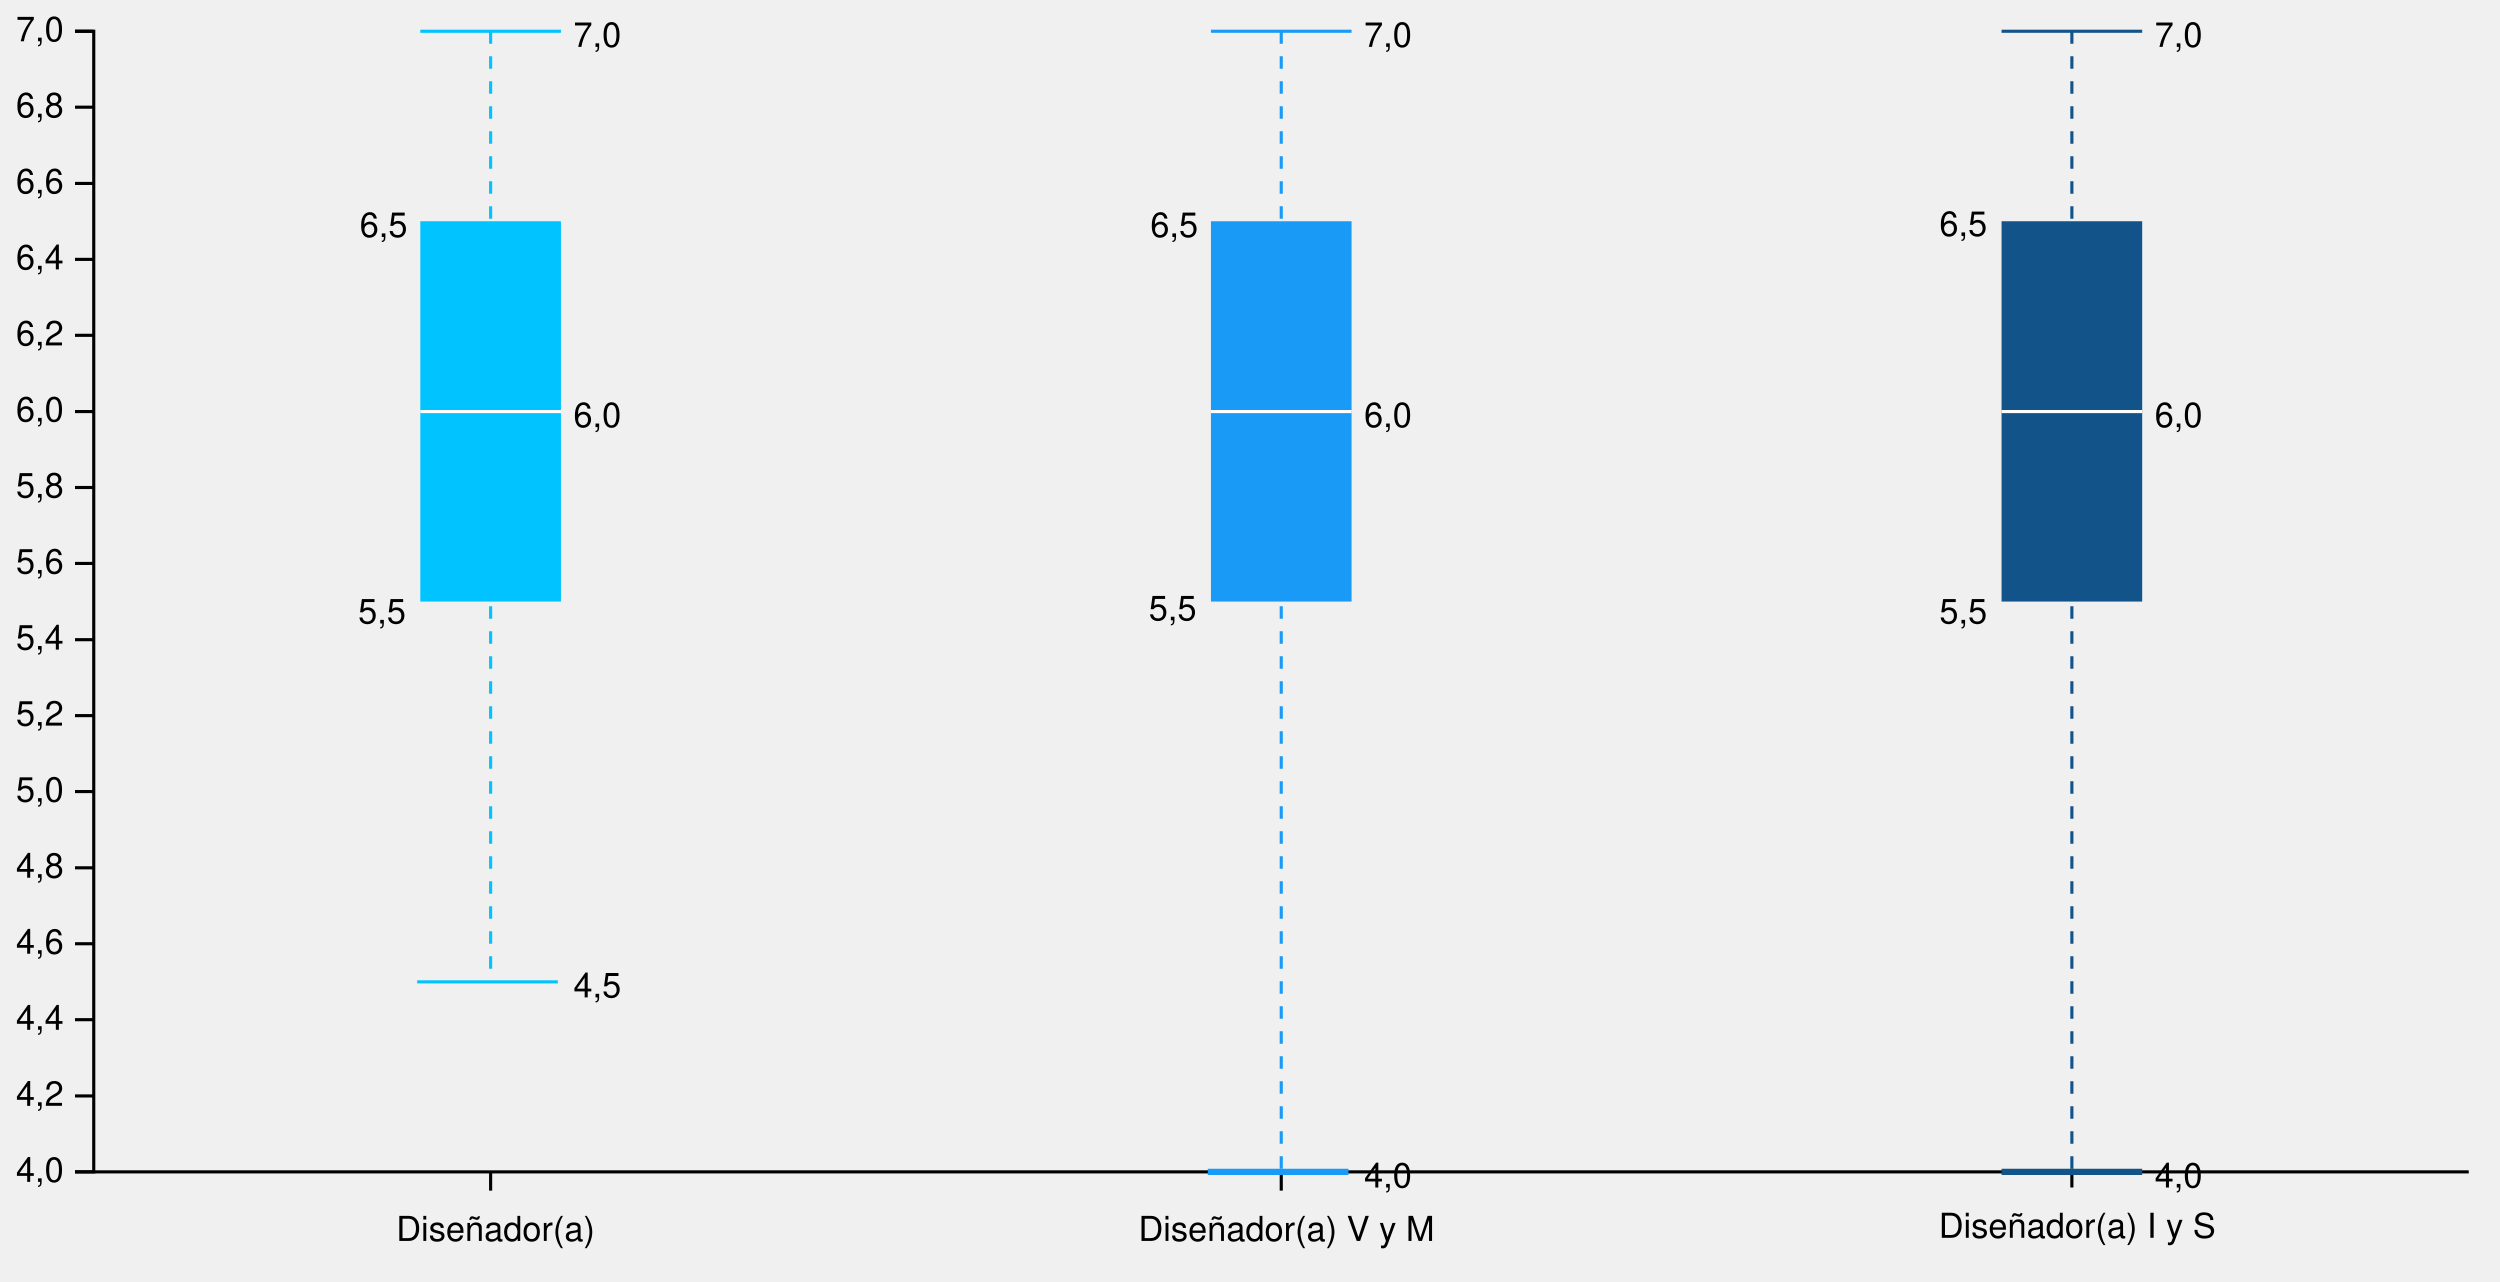
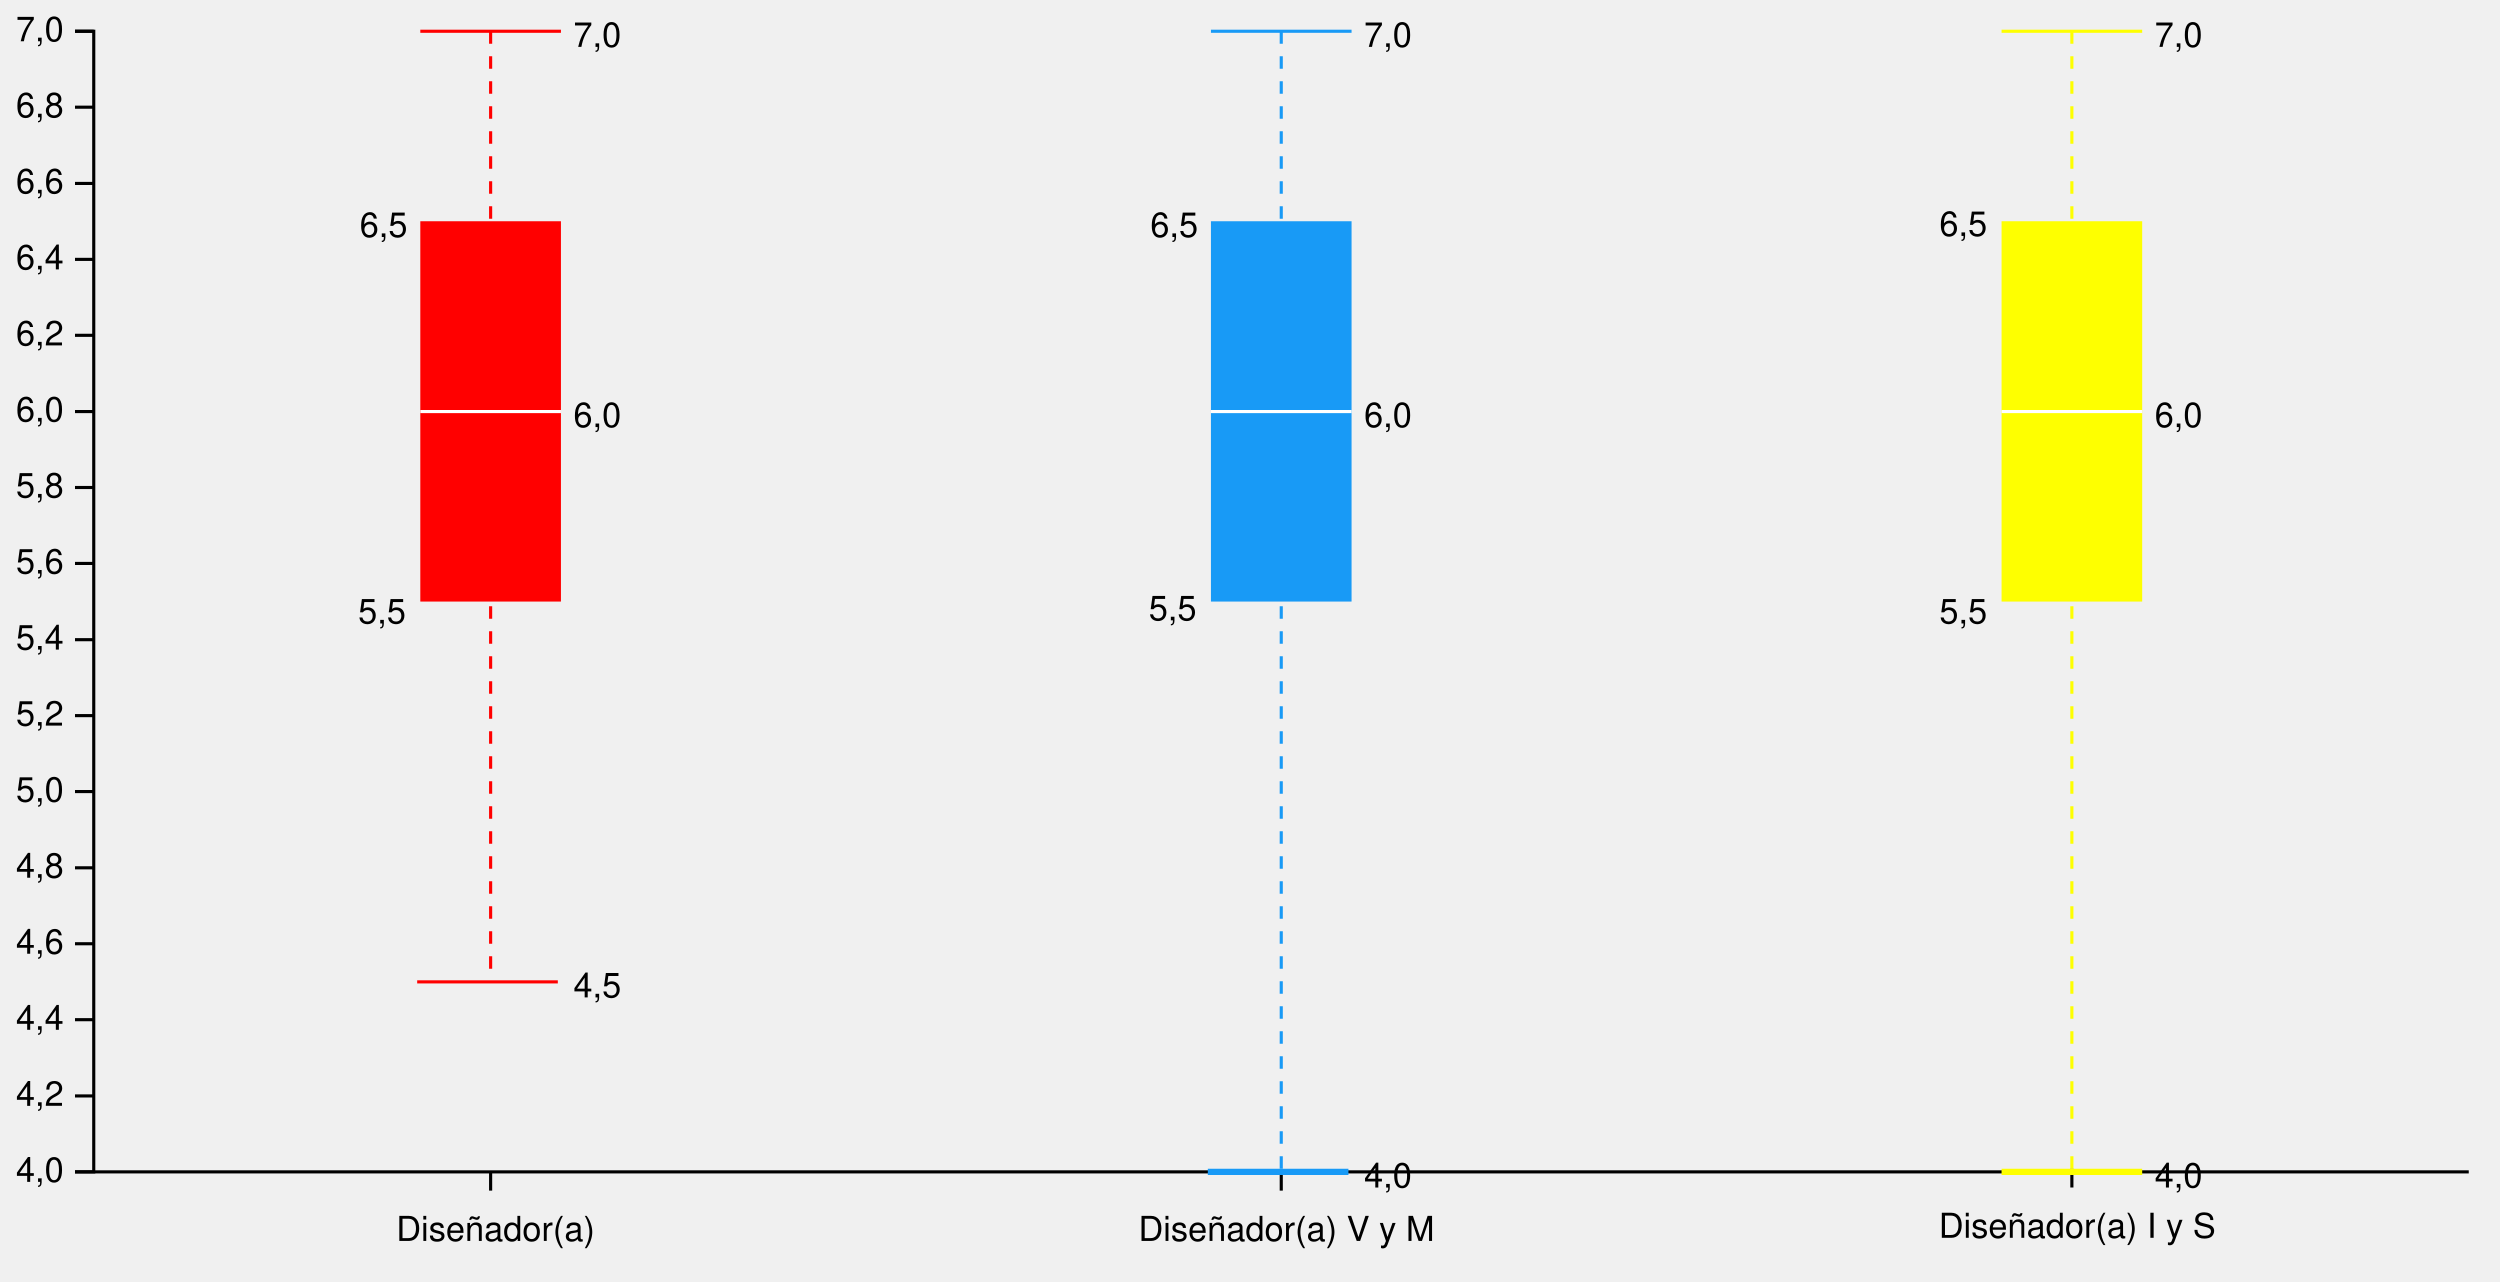
<svg xmlns="http://www.w3.org/2000/svg" version="1.2" viewBox="0 0 800 410">
  <style>
        tspan {
            white-space: pre;
        }
        .s0 {
            fill: none;
            stroke: #000000;
        }
        .t1 {
            font-size: 11px;
            fill: #000000;
            font-family: Helvetica, Arial, sans-serif;
        }
        .t2 {
            font-size: 11px;
            fill: #000000;
            font-family: Helvetica, Arial, sans-serif;
        }
        .s3 {
            fill: #000000;
-             stroke: #125389;
+             stroke: #feff00;
            stroke-dasharray: 4;
        }
        .s4 {
            fill: #000000;
-             stroke: #125389;
+             stroke: #feff00;
        }
        .s5 {
-             fill: #125389;
+             fill: #feff00;
        }
        .s6 {
            fill: #000000;
            stroke: #ffffff;
        }
        .s7 {
            fill: #000000;
-             stroke: #125389;
+             stroke: #feff00;
            stroke-width: 2;
        }
        .s8 {
            fill: #000000;
            stroke: #189af6;
            stroke-dasharray: 4;
        }
        .s9 {
            fill: #000000;
            stroke: #189af6;
        }
        .s10 {
            fill: #189af6;
        }
        .s11 {
            fill: #000000;
            stroke: #189af6;
            stroke-width: 2;
        }
        .s12 {
            fill: #000000;
-             stroke: #00c3ff;
+             stroke: #ff0000;
            stroke-dasharray: 4;
        }
        .s13 {
            fill: #000000;
-             stroke: #00c3ff;
+             stroke: #ff0000;
        }
        .s14 {
-             fill: #00c3ff;
+             fill: #ff0000;
        }
    </style>
  <g id="viz">
    <g id="ejes">
      <g id="y">
        <path class="s0" d="m24 375h6v-365h-6" />
        <g>
          <path class="s0" d="m790 375h-766" />
          <text id="4.0" style="transform: matrix(1, 0, 0, 1, 21, 378.2);">
            <tspan x="-15.9" y="0" class="t1">4,0</tspan>
          </text>
        </g>
        <g>
          <path class="s0" d="m30 350.7h-6" />
          <text id="4.2" style="transform: matrix(1, 0, 0, 1, 21, 353.867);">
            <tspan x="-15.9" y="0" class="t1">4,2</tspan>
          </text>
        </g>
        <g>
          <path class="s0" d="m30 326.3h-6" />
          <text id="4.4" style="transform: matrix(1, 0, 0, 1, 21, 329.533);">
            <tspan x="-15.9" y="0" class="t1">4,4</tspan>
          </text>
        </g>
        <g>
          <path class="s0" d="m30 302h-6" />
          <text id="4.6" style="transform: matrix(1, 0, 0, 1, 21, 305.2);">
            <tspan x="-15.9" y="0" class="t1">4,6</tspan>
          </text>
        </g>
        <g>
          <path class="s0" d="m30 277.7h-6" />
          <text id="4.8" style="transform: matrix(1, 0, 0, 1, 21, 280.867);">
            <tspan x="-15.9" y="0" class="t1">4,8</tspan>
          </text>
        </g>
        <g>
          <path class="s0" d="m30 253.3h-6" />
          <text id="5.0" style="transform: matrix(1, 0, 0, 1, 21, 256.533);">
            <tspan x="-15.9" y="0" class="t1">5,0</tspan>
          </text>
        </g>
        <g>
          <path class="s0" d="m30 229h-6" />
          <text id="5.2" style="transform: matrix(1, 0, 0, 1, 21, 232.2);">
            <tspan x="-15.9" y="0" class="t1">5,2</tspan>
          </text>
        </g>
        <g>
          <path class="s0" d="m30 204.7h-6" />
          <text id="5.4" style="transform: matrix(1, 0, 0, 1, 21, 207.867);">
            <tspan x="-15.9" y="0" class="t1">5,4</tspan>
          </text>
        </g>
        <g>
          <path class="s0" d="m30 180.3h-6" />
          <text id="5.6" style="transform: matrix(1, 0, 0, 1, 21, 183.533);">
            <tspan x="-15.9" y="0" class="t1">5,6</tspan>
          </text>
        </g>
        <g>
          <path class="s0" d="m30 156h-6" />
          <text id="5.8" style="transform: matrix(1, 0, 0, 1, 21, 159.2);">
            <tspan x="-15.9" y="0" class="t1">5,8</tspan>
          </text>
        </g>
        <g>
          <path class="s0" d="m30 131.7h-6" />
          <text id="6.0" style="transform: matrix(1, 0, 0, 1, 21, 134.867);">
            <tspan x="-15.9" y="0" class="t1">6,0</tspan>
          </text>
        </g>
        <g>
          <path class="s0" d="m30 107.3h-6" />
          <text id="6.2" style="transform: matrix(1, 0, 0, 1, 21, 110.533);">
            <tspan x="-15.9" y="0" class="t1">6,2</tspan>
          </text>
        </g>
        <g>
          <path class="s0" d="m30 83h-6" />
          <text id="6.4" style="transform: matrix(1, 0, 0, 1, 21, 86.2);">
            <tspan x="-15.9" y="0" class="t1">6,4</tspan>
          </text>
        </g>
        <g>
          <path class="s0" d="m30 58.7h-6" />
          <text id="6.6" style="transform: matrix(1, 0, 0, 1, 21, 61.867);">
            <tspan x="-15.9" y="0" class="t1">6,6</tspan>
          </text>
        </g>
        <g>
          <path class="s0" d="m30 34.3h-6" />
          <text id="6.8" style="transform: matrix(1, 0, 0, 1, 21, 37.533);">
            <tspan x="-15.9" y="0" class="t1">6,8</tspan>
          </text>
        </g>
        <g>
          <path class="s0" d="m30 10h-6" />
          <text id="7.0" style="transform: matrix(1, 0, 0, 1, 21, 13.2);">
            <tspan x="-15.9" y="0" class="t1">7,0</tspan>
          </text>
        </g>
      </g>
      <g id="x">
        <g>
          <path class="s0" d="m157 375v6" />
          <text id="Diseñador/a" style="transform: matrix(1, 0, 0, 1, 157, 397.1);">
            <tspan x="-30.2" y="0" class="t1">Diseñador(a)</tspan>
          </text>
        </g>
        <g>
          <path class="s0" d="m410 375v6" />
          <text id="Diseñador/a V y M" style="transform: matrix(1, 0, 0, 1, 410, 397.1);">
            <tspan x="-45.7" y="0" class="t1">Diseñador(a) V y M</tspan>
          </text>
        </g>
        <g>
          <path class="s0" d="m663 374v6" />
          <text id="Diseñador/a I y S" style="transform: matrix(1, 0, 0, 1, 663, 396.1);">
            <tspan x="-42.6" y="0" class="t1">Diseñador(a) I y S</tspan>
          </text>
        </g>
      </g>
    </g>
    <g id="boxplot I y S">
      <text id="7,0" style="transform: matrix(1, 0, 0, 1, 689.5, 15);">
        <tspan x="0" y="0" class="t2">7,0</tspan>
      </text>
      <text id="4,0" style="transform: matrix(1, 0, 0, 1, 689.5, 380);">
        <tspan x="0" y="0" class="t2">4,0</tspan>
      </text>
      <text id="6,0" style="transform: matrix(1, 0, 0, 1, 689.5, 136.667);">
        <tspan x="0" y="0" class="t2">6,0</tspan>
      </text>
      <text id="5,5" style="transform: matrix(1, 0, 0, 1, 636.5, 199.5);">
        <tspan x="-15.9" y="0" class="t2">5,5</tspan>
      </text>
      <text id="6,5" style="transform: matrix(1, 0, 0, 1, 636.5, 75.5);">
        <tspan x="-15.9" y="0" class="t2">6,5</tspan>
      </text>
      <path class="s3" d="m663 10v365" />
      <path class="s4" d="m640.5 10h45" />
      <path class="s5" d="m640.5 70.8h45v121.7h-45z" />
      <path class="s6" d="m640.5 131.7h45" />
      <path id="abajo" class="s7" d="m640.5 375h45" />
    </g>
    <g id="boxplot V y M">
      <text id="7,0" style="transform: matrix(1, 0, 0, 1, 436.5, 15);">
        <tspan x="0" y="0" class="t2">7,0</tspan>
      </text>
      <text id="4,0" style="transform: matrix(1, 0, 0, 1, 436.5, 380);">
        <tspan x="0" y="0" class="t2">4,0</tspan>
      </text>
      <text id="6,0" style="transform: matrix(1, 0, 0, 1, 436.5, 136.667);">
        <tspan x="0" y="0" class="t2">6,0</tspan>
      </text>
      <text id="5,5" style="transform: matrix(1, 0, 0, 1, 383.5, 198.5);">
        <tspan x="-15.9" y="0" class="t2">5,5</tspan>
      </text>
      <text id="6,5" style="transform: matrix(1, 0, 0, 1, 384, 75.833);">
        <tspan x="-15.9" y="0" class="t2">6,5</tspan>
      </text>
      <path id="Layer copy" class="s8" d="m410 10v365" />
      <path id="Layer copy 2" class="s9" d="m387.5 10h45" />
      <path id="Layer copy 3" class="s6" d="m387.5 131.7h45" />
      <path id="Layer copy 6" class="s10" d="m387.5 70.8h45v121.7h-45z" />
      <path id="Layer copy 7" class="s6" d="m387.5 131.7h45" />
      <path id="abajo" class="s11" d="m386.5 375h45" />
    </g>
    <g id="boxplot sin mención">
      <text id="7,0" style="transform: matrix(1, 0, 0, 1, 183.5, 15);">
        <tspan x="0" y="0" class="t2">7,0</tspan>
      </text>
      <text id="4,5" style="transform: matrix(1, 0, 0, 1, 183.5, 319.167);">
        <tspan x="0" y="0" class="t2">4,5</tspan>
      </text>
      <text id="6,0" style="transform: matrix(1, 0, 0, 1, 183.5, 136.667);">
        <tspan x="0" y="0" class="t2">6,0</tspan>
      </text>
      <text id="5,5" style="transform: matrix(1, 0, 0, 1, 130.5, 199.5);">
        <tspan x="-15.9" y="0" class="t2">5,5</tspan>
      </text>
      <text id="6,5" style="transform: matrix(1, 0, 0, 1, 131, 75.833);">
        <tspan x="-15.9" y="0" class="t2">6,5</tspan>
      </text>
      <path class="s12" d="m157 10v304.2" />
      <path class="s13" d="m134.5 10h45" />
      <path class="s13" d="m133.5 314.2h45" />
      <path class="s14" d="m134.5 70.8h45v121.7h-45z" />
      <path class="s6" d="m134.5 131.7h45" />
    </g>
  </g>
</svg>
